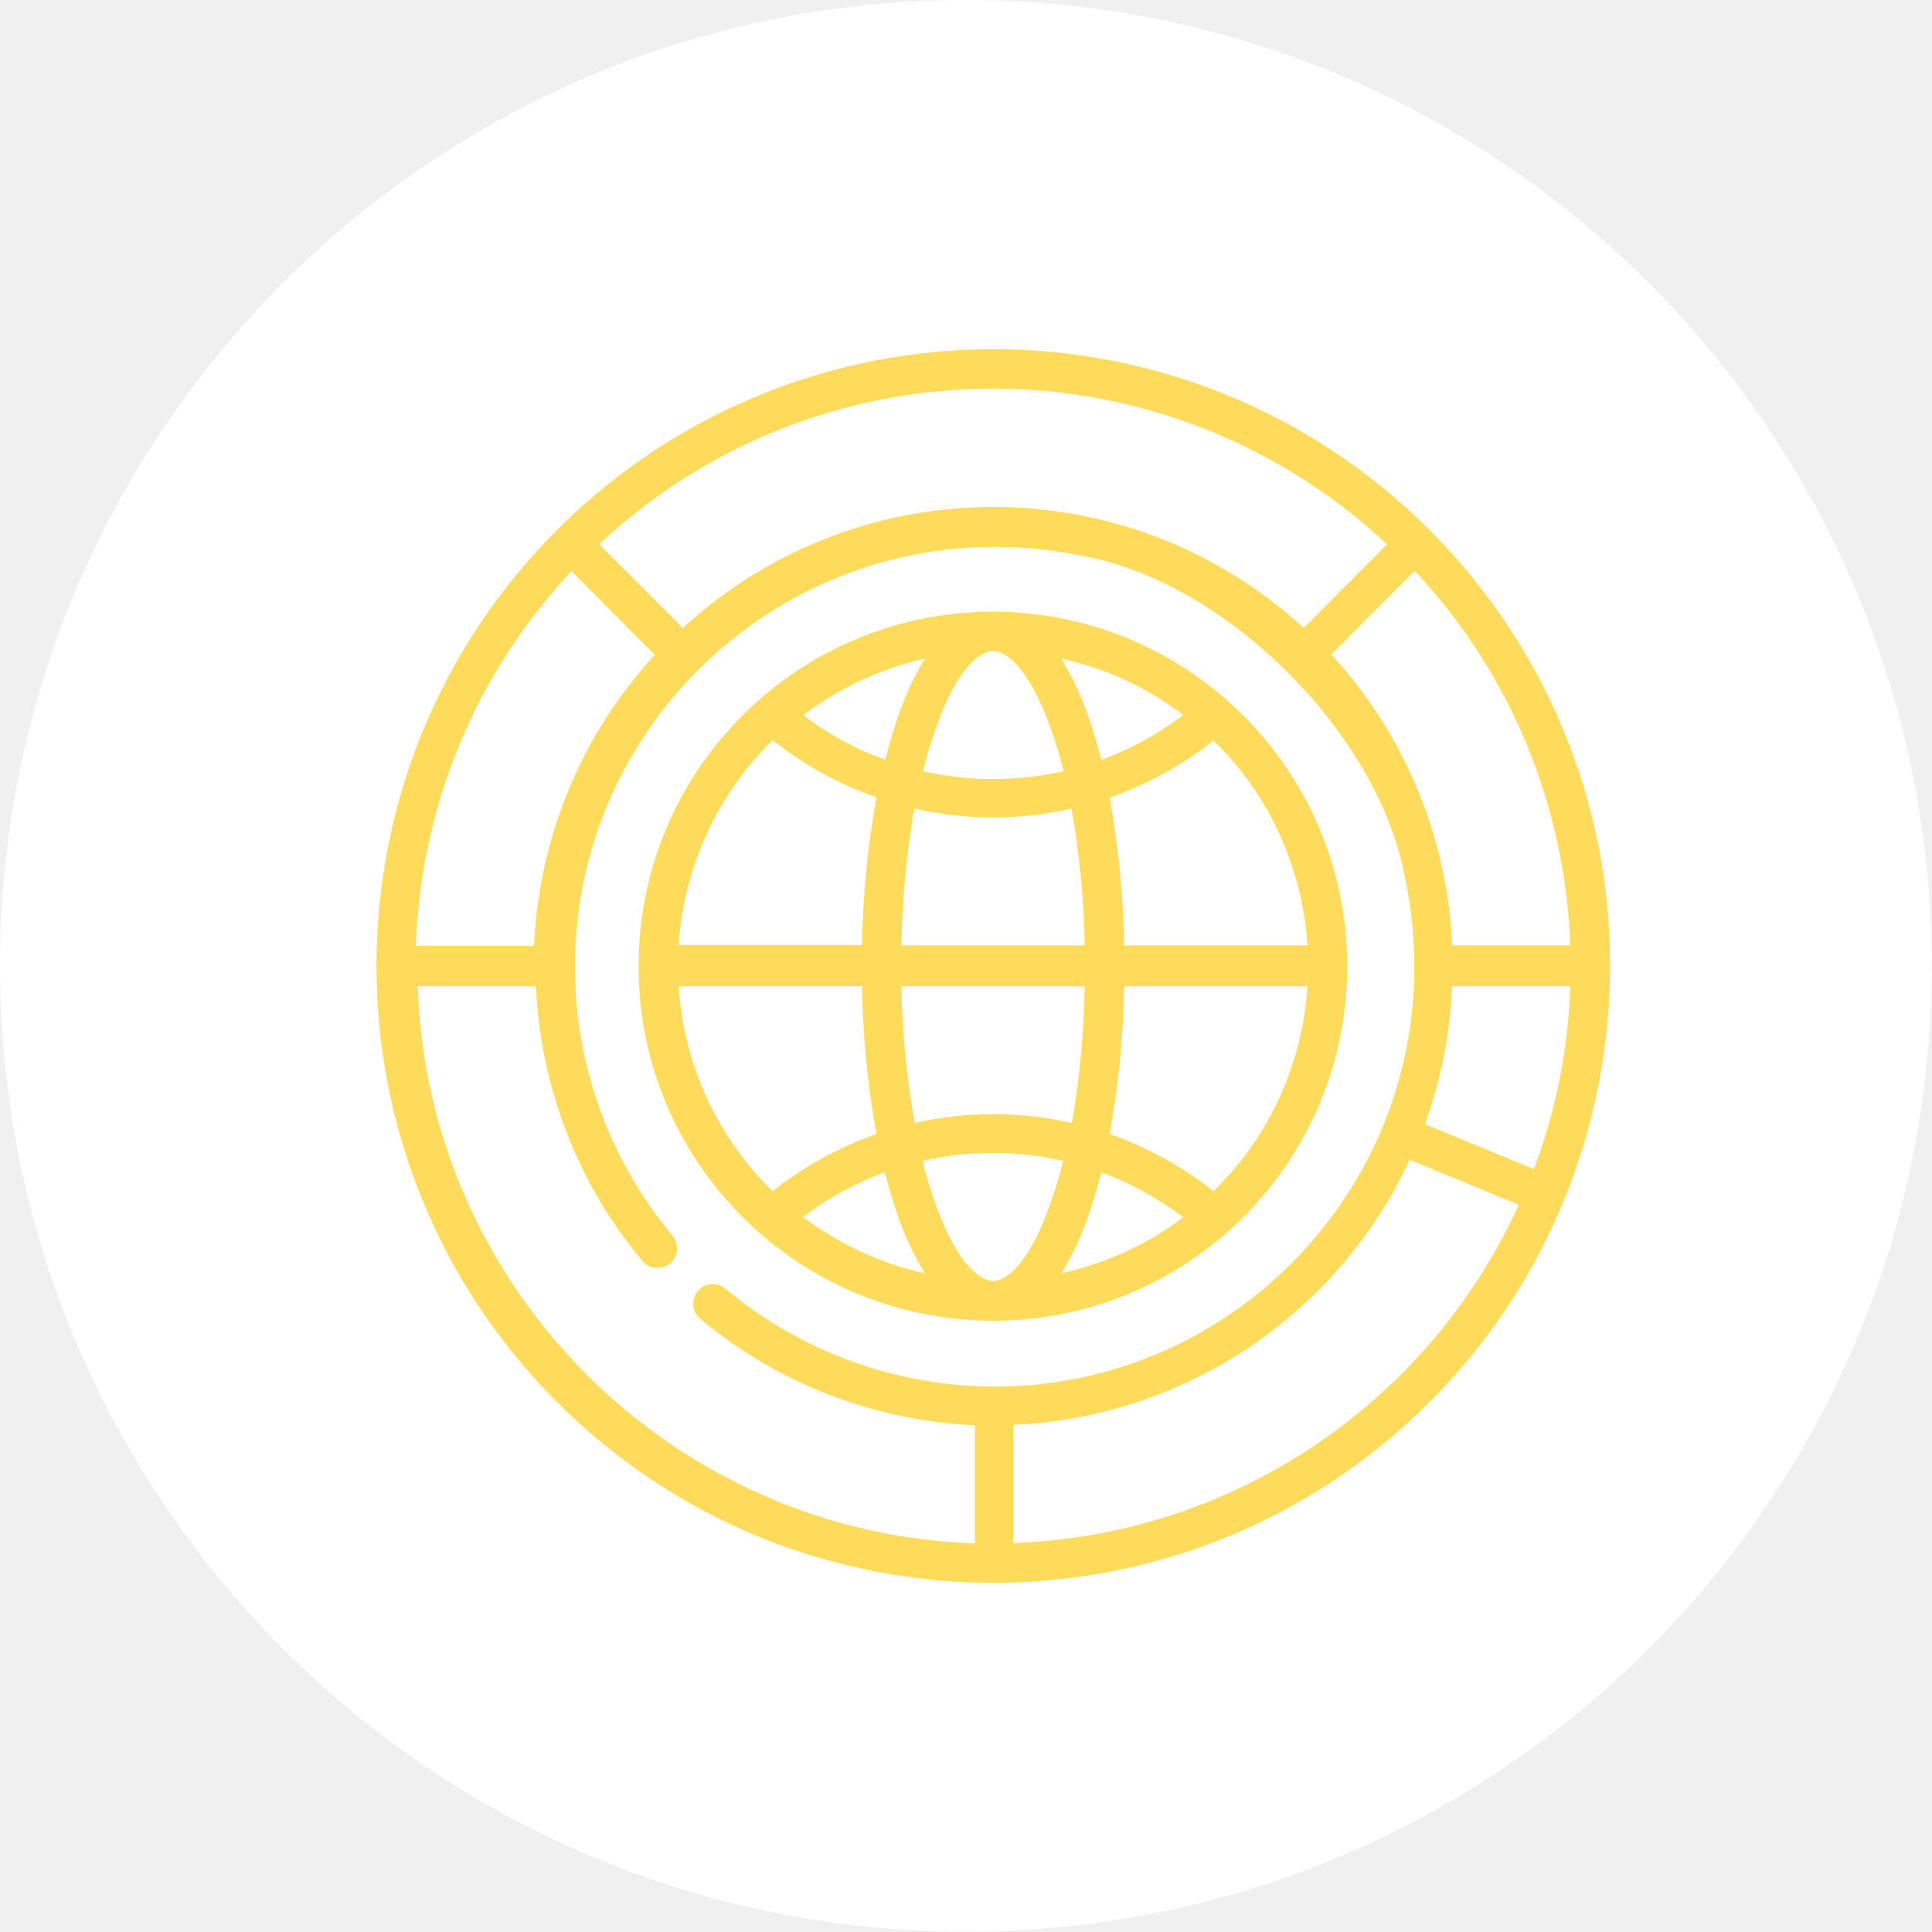
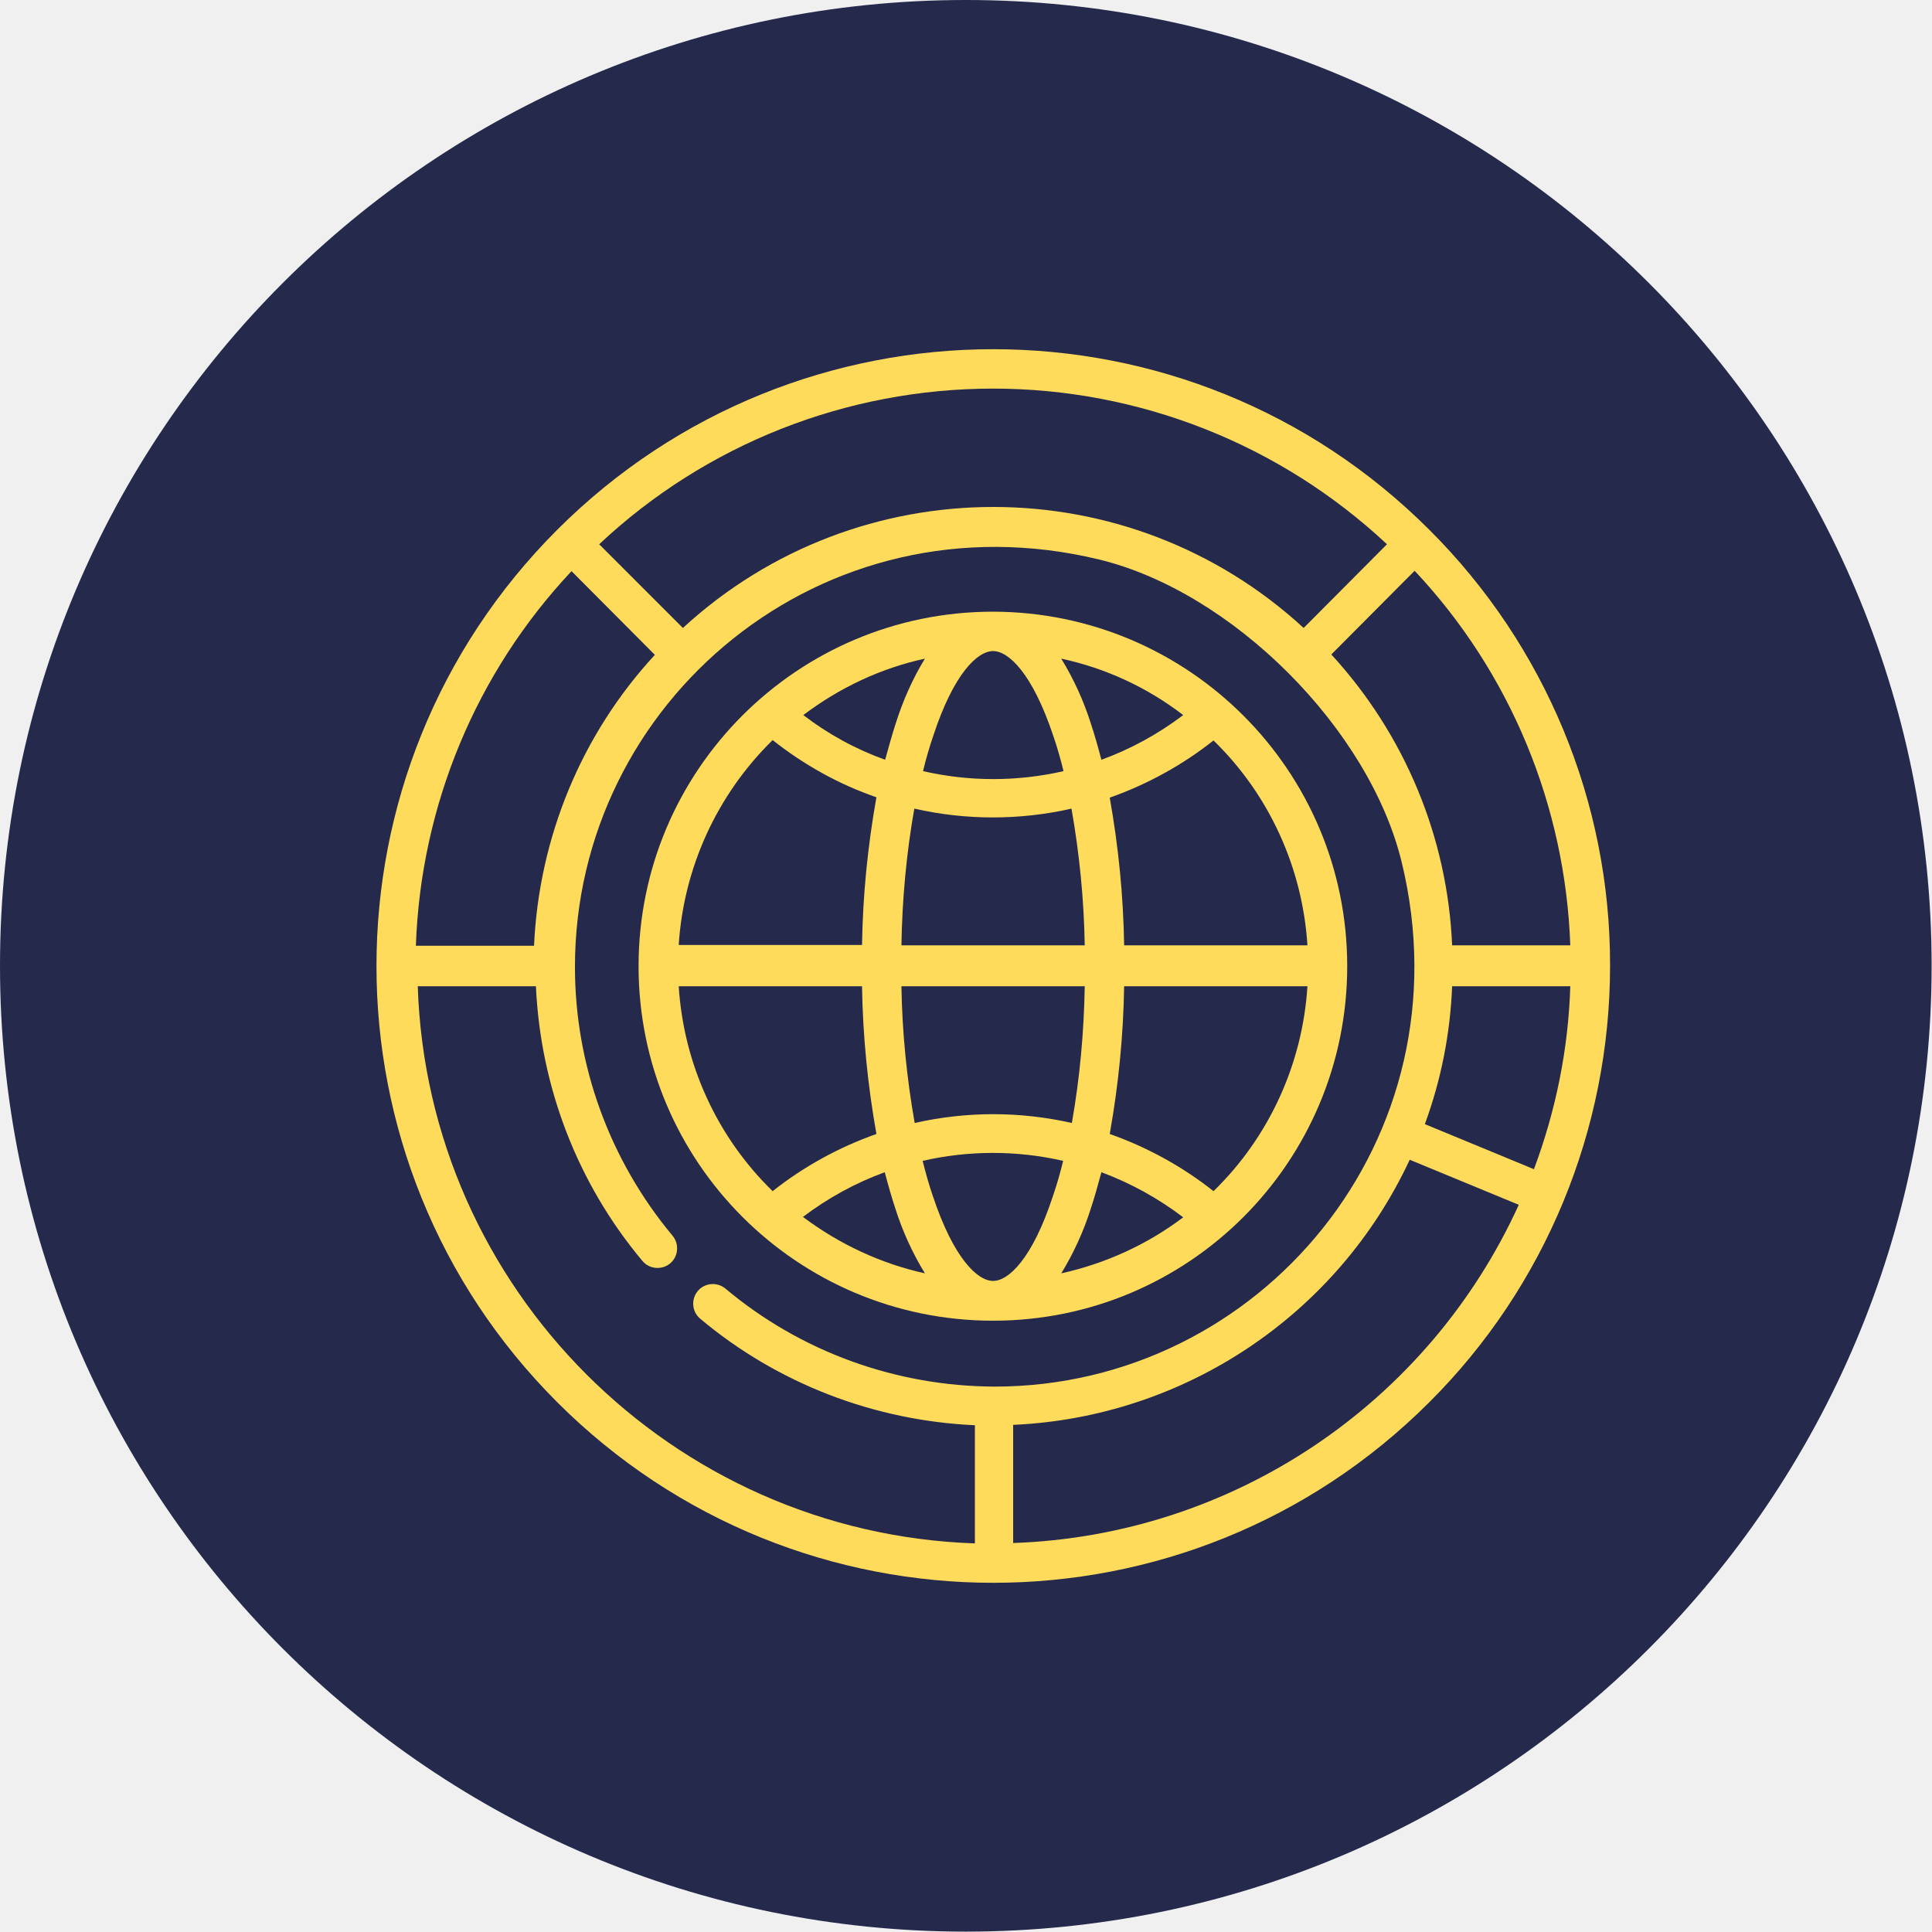
<svg xmlns="http://www.w3.org/2000/svg" version="1.1" id="Layer_1" x="0px" y="0px" viewBox="0 0 510.1 510.1" style="enable-background:new 0 0 510.1 510.1;" xml:space="preserve">
  <style type="text/css">
- 	.st0{fill:#FFFFFF;}
+ 	.st0{fill:#252A4C;}
	.st1{fill:#FFDB5B;}
</style>
  <g id="Ebene_2">
    <g id="Capa_1">
      <circle class="st0" cx="255" cy="255" r="255" />
      <g>
-         <path class="st1" d="M377.4,139.9c-63.6-63.6-166.7-63.6-230.3,0s-63.6,166.7,0,230.3s166.7,63.6,230.3,0     c30.6-30.5,47.7-72,47.7-115.2C425.2,211.8,408,170.4,377.4,139.9z M414.6,249.6h-31.2c-1.2-28.5-12.5-55.7-31.9-76.8l22-22.1     C398.8,177.6,413.3,212.8,414.6,249.6z M262.2,102.6c38.6,0,75.8,14.7,104,41.1l-22,22.1c-46.3-42.6-117.6-42.6-163.9,0     l-22.1-22.1C186.4,117.2,223.6,102.6,262.2,102.6L262.2,102.6z M150.9,150.8l22,22.1c-19.4,21-30.6,48.2-31.9,76.8h-31.2     C111.1,212.7,125.7,177.6,150.9,150.8z M191.5,340.2c-2.2-1.8-5.5-1.5-7.3,0.7c-1.8,2.2-1.5,5.5,0.7,7.3     c20.4,17.1,45.9,26.9,72.5,28.1v31.2c-79.9-2.7-144.5-67.2-147.1-147.1h31.2c1.2,26.6,11,52.1,28.1,72.5c1.8,2.2,5.1,2.5,7.3,0.7     c2.2-1.8,2.5-5.1,0.7-7.3c-16.6-19.9-25.8-45-25.8-71c0-70.1,65.3-125.2,138.3-107.6c35.3,8.5,71.5,44.8,80,80     c17.7,73-37.4,138.4-107.5,138.4C236.5,366,211.4,356.9,191.5,340.2L191.5,340.2z M267.5,407.4v-31.2c45.2-2,85.6-29,104.7-70     l28.8,11.9C377,370.8,325.3,405.4,267.5,407.4z M405,308.7l-28.8-11.9c4.3-11.7,6.7-23.9,7.2-36.4h31.2     C414.1,276.9,410.8,293.2,405,308.7z" />
-         <path class="st1" d="M262.2,161.5c-51.7,0-93.6,41.9-93.6,93.6s41.9,93.6,93.6,93.6s93.5-41.9,93.5-93.6c0,0,0,0,0,0     C355.7,203.4,313.8,161.6,262.2,161.5z M345.2,249.6h-48.4c-0.2-13.1-1.5-26.1-3.8-39c9.9-3.5,19.2-8.6,27.4-15.1     C335.1,209.8,343.9,229.1,345.2,249.6L345.2,249.6z M312.4,188.8c-6.6,5-13.9,9-21.6,11.8c-0.9-3.4-1.8-6.6-2.8-9.6     c-1.9-6-4.5-11.7-7.8-17.1C291.9,176.4,302.9,181.5,312.4,188.8L312.4,188.8z M238,249.6c0.2-12.1,1.3-24.2,3.4-36.1     c13.7,3.1,27.8,3.1,41.5,0c2.1,11.9,3.3,24,3.5,36.1H238z M286.4,260.4c-0.2,12.1-1.3,24.2-3.4,36.1c-13.7-3.1-27.8-3.1-41.5,0     c-2.1-11.9-3.3-24-3.5-36.1H286.4z M262.2,171.9c4.1,0,10.4,5.9,15.9,22.4c1,2.9,1.9,6,2.7,9.3c-12.2,2.8-24.9,2.8-37.1,0     c0.8-3.3,1.7-6.4,2.7-9.3C251.8,177.8,258.1,171.9,262.2,171.9L262.2,171.9z M244.2,173.9c-3.3,5.4-5.8,11.1-7.7,17.1     c-1,3.1-1.9,6.3-2.8,9.6c-7.8-2.8-15.1-6.8-21.6-11.8C221.6,181.6,232.6,176.4,244.2,173.9L244.2,173.9z M204,195.4     c8.2,6.5,17.5,11.7,27.4,15.1c-2.3,12.9-3.6,25.9-3.8,39h-48.4C180.5,229.1,189.3,209.8,204,195.4z M179.2,260.4h48.4     c0.2,13.1,1.5,26.1,3.8,39c-9.9,3.5-19.2,8.6-27.4,15.1C189.3,300.2,180.5,280.9,179.2,260.4L179.2,260.4z M212,321.3     c6.6-5,13.9-9,21.6-11.8c0.9,3.4,1.8,6.6,2.8,9.6c1.9,6,4.5,11.7,7.8,17.1C232.5,333.6,221.6,328.5,212,321.3L212,321.3z      M262.2,338.2c-4.1,0-10.4-5.9-15.9-22.4c-1-2.9-1.9-6.1-2.7-9.3c12.2-2.8,24.9-2.8,37.1,0c-0.8,3.3-1.7,6.4-2.7,9.3     C272.6,332.3,266.3,338.2,262.2,338.2L262.2,338.2z M280.2,336.2c3.3-5.4,5.9-11.1,7.8-17.1c1-3,1.9-6.3,2.8-9.6     c7.8,2.9,15,6.9,21.6,11.9C302.9,328.6,291.9,333.6,280.2,336.2L280.2,336.2z M320.4,314.5c-8.2-6.5-17.5-11.6-27.4-15.1     c2.3-12.9,3.6-25.9,3.8-39h48.4C343.9,280.9,335.1,300.2,320.4,314.5L320.4,314.5z" />
+         <path class="st1" d="M377.4,139.9c-63.6-63.6-166.7-63.6-230.3,0s-63.6,166.7,0,230.3s166.7,63.6,230.3,0     c30.6-30.5,47.7-72,47.7-115.2C425.2,211.8,408,170.4,377.4,139.9z M414.6,249.6h-31.2c-1.2-28.5-12.5-55.7-31.9-76.8l22-22.1     C398.8,177.6,413.3,212.8,414.6,249.6z M262.2,102.6c38.6,0,75.8,14.7,104,41.1l-22,22.1c-46.3-42.6-117.6-42.6-163.9,0     l-22.1-22.1C186.4,117.2,223.6,102.6,262.2,102.6L262.2,102.6z M150.9,150.8l22,22.1c-19.4,21-30.6,48.2-31.9,76.8h-31.2     C111.1,212.7,125.7,177.6,150.9,150.8z M191.5,340.2c-2.2-1.8-5.5-1.5-7.3,0.7s-1.5,5.5,0.7,7.3c20.4,17.1,45.9,26.9,72.5,28.1     v31.2c-79.9-2.7-144.5-67.2-147.1-147.1h31.2c1.2,26.6,11,52.1,28.1,72.5c1.8,2.2,5.1,2.5,7.3,0.7s2.5-5.1,0.7-7.3     c-16.6-19.9-25.8-45-25.8-71c0-70.1,65.3-125.2,138.3-107.6c35.3,8.5,71.5,44.8,80,80c17.7,73-37.4,138.4-107.5,138.4     C236.5,366,211.4,356.9,191.5,340.2L191.5,340.2z M267.5,407.4v-31.2c45.2-2,85.6-29,104.7-70l28.8,11.9     C377,370.8,325.3,405.4,267.5,407.4z M405,308.7l-28.8-11.9c4.3-11.7,6.7-23.9,7.2-36.4h31.2C414.1,276.9,410.8,293.2,405,308.7z     " />
+         <path class="st1" d="M262.2,161.5c-51.7,0-93.6,41.9-93.6,93.6s41.9,93.6,93.6,93.6s93.5-41.9,93.5-93.6l0,0     C355.7,203.4,313.8,161.6,262.2,161.5z M345.2,249.6h-48.4c-0.2-13.1-1.5-26.1-3.8-39c9.9-3.5,19.2-8.6,27.4-15.1     C335.1,209.8,343.9,229.1,345.2,249.6L345.2,249.6z M312.4,188.8c-6.6,5-13.9,9-21.6,11.8c-0.9-3.4-1.8-6.6-2.8-9.6     c-1.9-6-4.5-11.7-7.8-17.1C291.9,176.4,302.9,181.5,312.4,188.8L312.4,188.8z M238,249.6c0.2-12.1,1.3-24.2,3.4-36.1     c13.7,3.1,27.8,3.1,41.5,0c2.1,11.9,3.3,24,3.5,36.1H238z M286.4,260.4c-0.2,12.1-1.3,24.2-3.4,36.1c-13.7-3.1-27.8-3.1-41.5,0     c-2.1-11.9-3.3-24-3.5-36.1H286.4z M262.2,171.9c4.1,0,10.4,5.9,15.9,22.4c1,2.9,1.9,6,2.7,9.3c-12.2,2.8-24.9,2.8-37.1,0     c0.8-3.3,1.7-6.4,2.7-9.3C251.8,177.8,258.1,171.9,262.2,171.9L262.2,171.9z M244.2,173.9c-3.3,5.4-5.8,11.1-7.7,17.1     c-1,3.1-1.9,6.3-2.8,9.6c-7.8-2.8-15.1-6.8-21.6-11.8C221.6,181.6,232.6,176.4,244.2,173.9L244.2,173.9z M204,195.4     c8.2,6.5,17.5,11.7,27.4,15.1c-2.3,12.9-3.6,25.9-3.8,39h-48.4C180.5,229.1,189.3,209.8,204,195.4z M179.2,260.4h48.4     c0.2,13.1,1.5,26.1,3.8,39c-9.9,3.5-19.2,8.6-27.4,15.1C189.3,300.2,180.5,280.9,179.2,260.4L179.2,260.4z M212,321.3     c6.6-5,13.9-9,21.6-11.8c0.9,3.4,1.8,6.6,2.8,9.6c1.9,6,4.5,11.7,7.8,17.1C232.5,333.6,221.6,328.5,212,321.3L212,321.3z      M262.2,338.2c-4.1,0-10.4-5.9-15.9-22.4c-1-2.9-1.9-6.1-2.7-9.3c12.2-2.8,24.9-2.8,37.1,0c-0.8,3.3-1.7,6.4-2.7,9.3     C272.6,332.3,266.3,338.2,262.2,338.2L262.2,338.2z M280.2,336.2c3.3-5.4,5.9-11.1,7.8-17.1c1-3,1.9-6.3,2.8-9.6     c7.8,2.9,15,6.9,21.6,11.9C302.9,328.6,291.9,333.6,280.2,336.2L280.2,336.2z M320.4,314.5c-8.2-6.5-17.5-11.6-27.4-15.1     c2.3-12.9,3.6-25.9,3.8-39h48.4C343.9,280.9,335.1,300.2,320.4,314.5L320.4,314.5z" />
      </g>
    </g>
  </g>
</svg>
